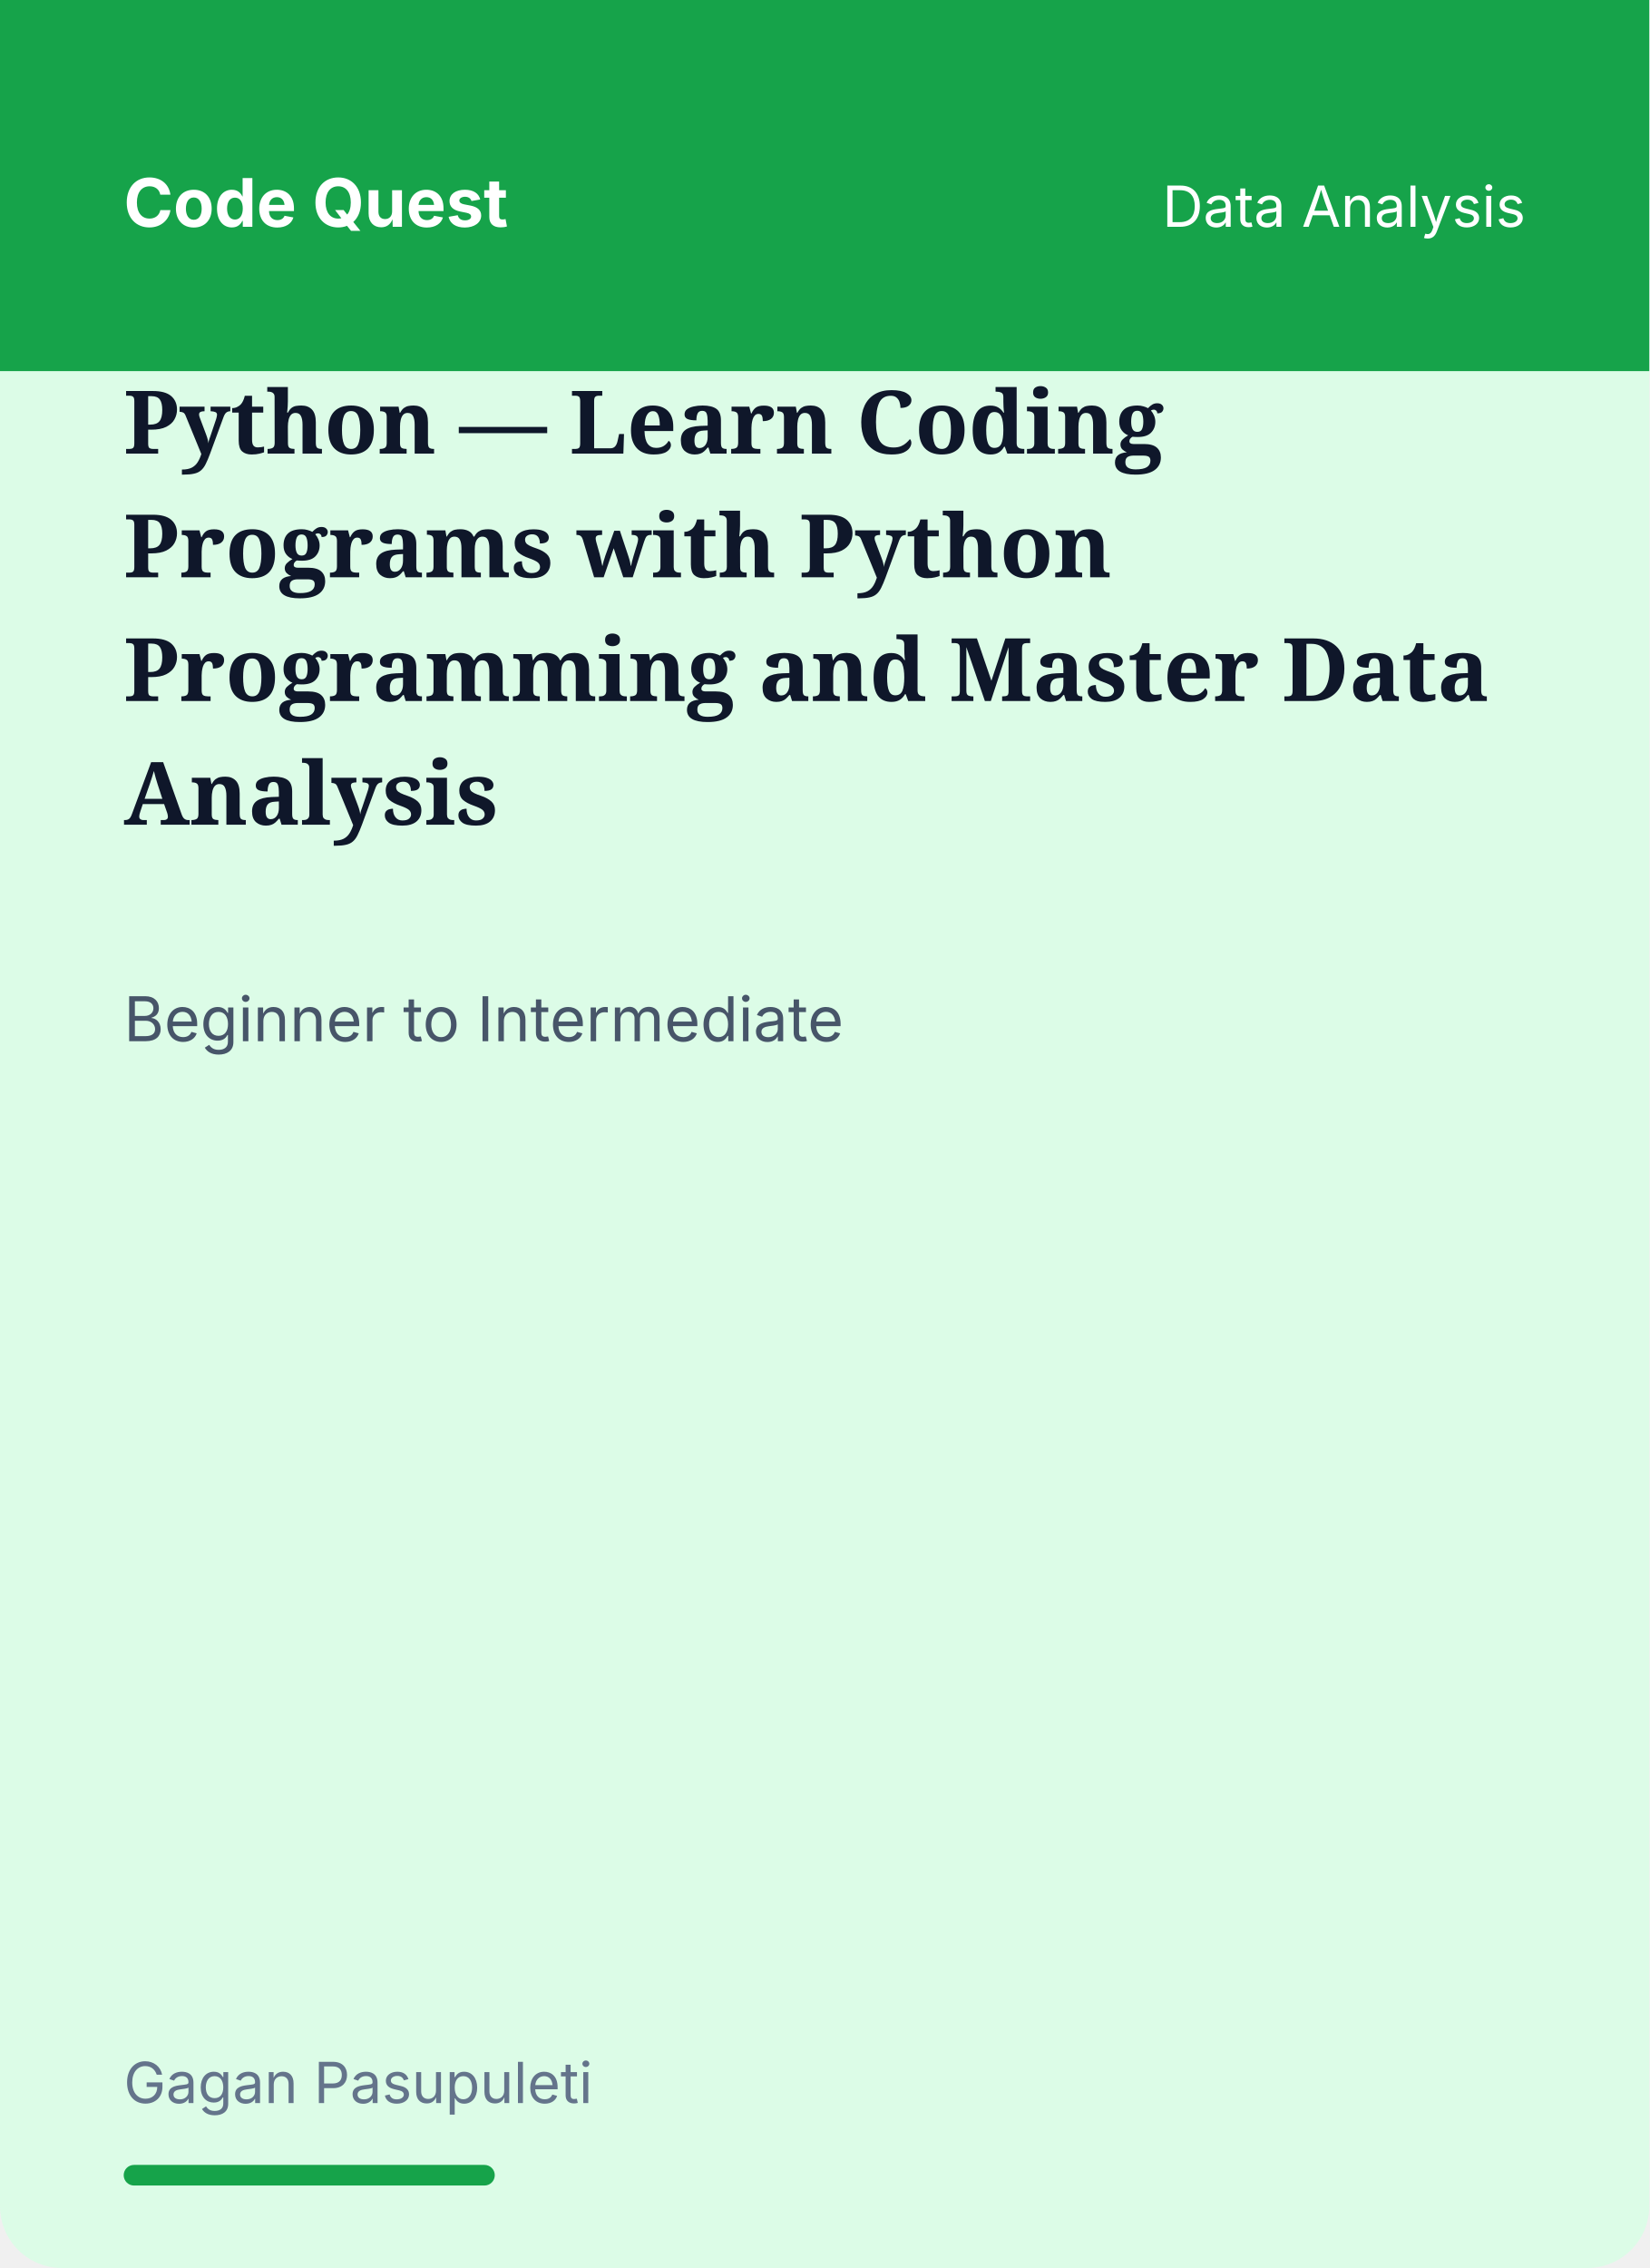
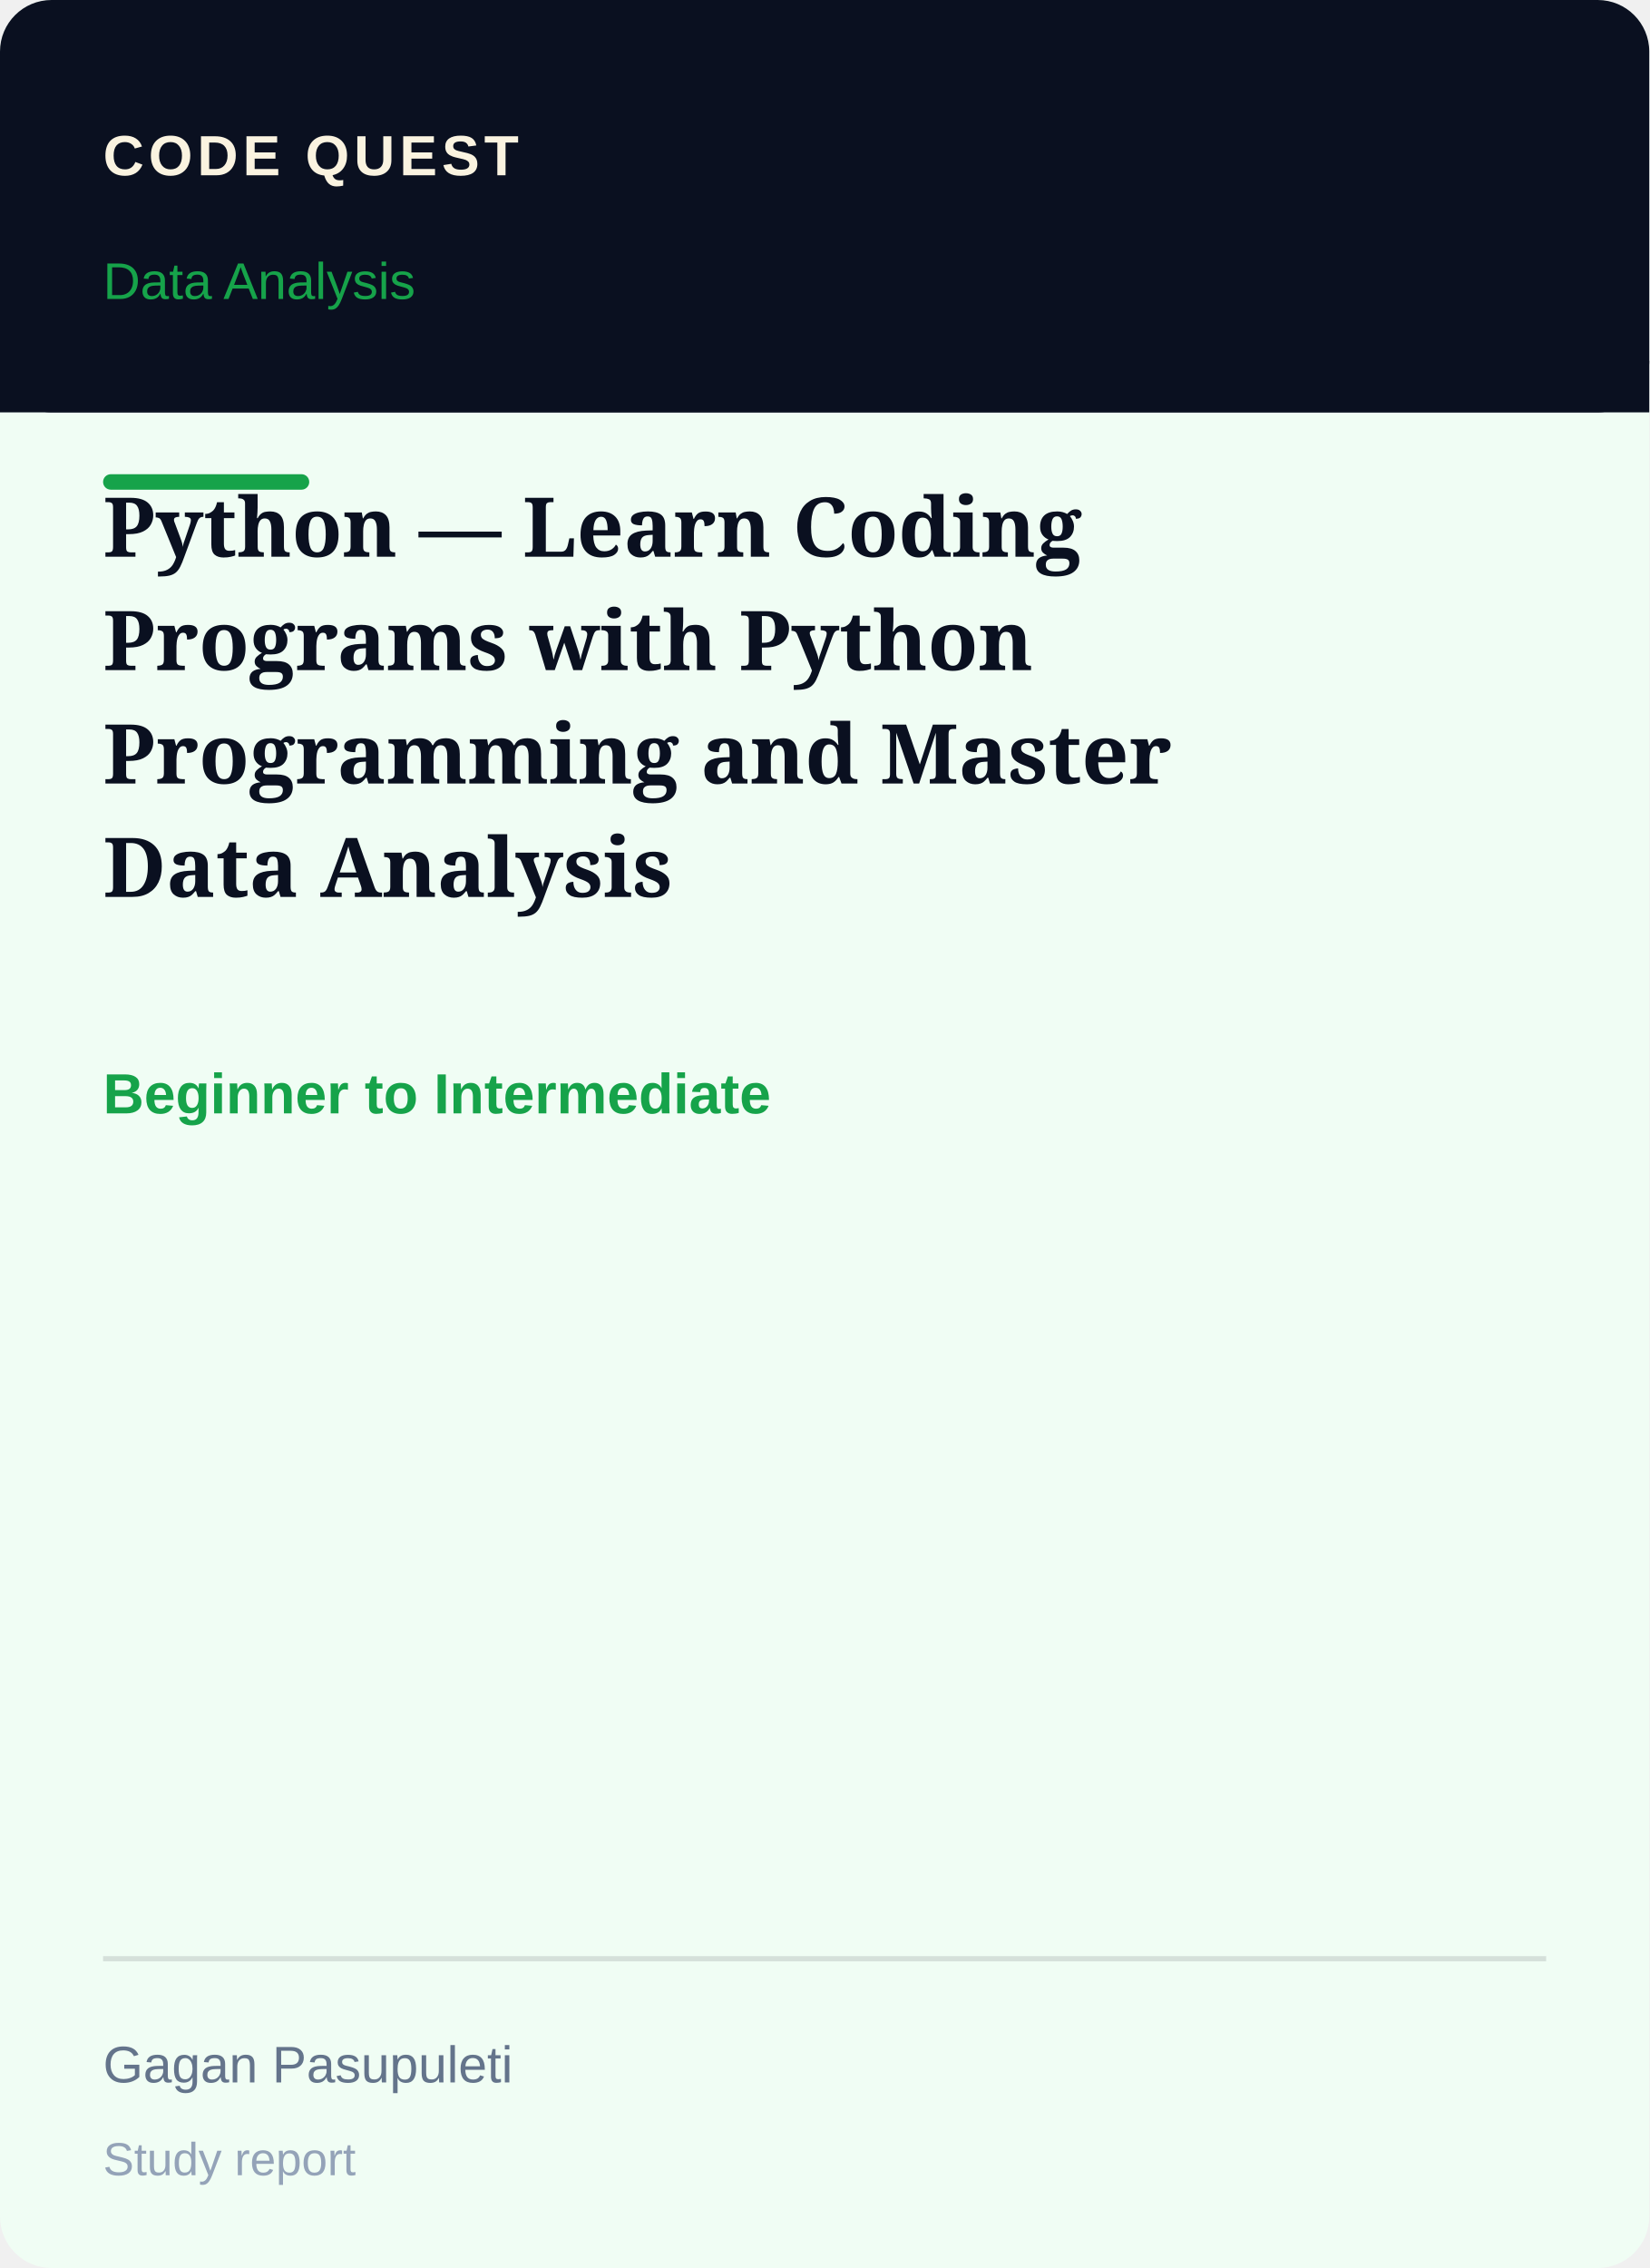
- <svg xmlns="http://www.w3.org/2000/svg" width="320" height="440" viewBox="0 0 320 440" role="img">
-   <rect width="320" height="440" rx="12" fill="#dcfce7" />
-   <rect width="320" height="72" fill="#16a34a" />
-   <text x="24" y="44" font-family="Inter, Arial, sans-serif" font-size="13" font-weight="700" fill="#ffffff">Code Quest</text>
-   <text x="296" y="44" text-anchor="end" font-family="Inter, Arial, sans-serif" font-size="11" fill="#ffffff">Data Analysis</text>
-   <text x="24" y="88" font-family="Georgia, serif" font-size="17" font-weight="700" fill="#0f172a">Python — Learn Coding</text>
-   <text x="24" y="112" font-family="Georgia, serif" font-size="17" font-weight="700" fill="#0f172a">Programs with Python</text>
-   <text x="24" y="136" font-family="Georgia, serif" font-size="17" font-weight="700" fill="#0f172a">Programming and Master Data</text>
-   <text x="24" y="160" font-family="Georgia, serif" font-size="17" font-weight="700" fill="#0f172a">Analysis</text>
-   <text x="24" y="202" font-family="Inter, Arial, sans-serif" font-size="12" fill="#475569">Beginner to Intermediate</text>
-   <text x="24" y="408" font-family="Inter, Arial, sans-serif" font-size="11" fill="#64748b">Gagan Pasupuleti</text>
-   <rect x="24" y="420" width="72" height="4" rx="2" fill="#16a34a" />
+ <svg xmlns="http://www.w3.org/2000/svg" width="320" height="440" viewBox="0 0 320 440" role="img" aria-label="Cover">
+   <rect width="320" height="440" rx="10" fill="#F0FDF4" />
+   <rect width="320" height="80" rx="10" fill="#0A1020" />
+   <rect y="70" width="320" height="10" fill="#0A1020" />
+   <text x="20" y="34" font-family="Arial, sans-serif" font-size="11" font-weight="700" letter-spacing="0.08em" fill="#FAF3E0">CODE QUEST</text>
+   <text x="20" y="58" font-family="Arial, sans-serif" font-size="10" fill="#16A34A">Data Analysis</text>
+   <rect x="20" y="92" width="40" height="3" rx="1.5" fill="#16A34A" />
+   <text x="20" y="108" font-family="Georgia, serif" font-size="16" font-weight="700" fill="#0A1020">Python — Learn Coding</text>
+   <text x="20" y="130" font-family="Georgia, serif" font-size="16" font-weight="700" fill="#0A1020">Programs with Python</text>
+   <text x="20" y="152" font-family="Georgia, serif" font-size="16" font-weight="700" fill="#0A1020">Programming and Master</text>
+   <text x="20" y="174" font-family="Georgia, serif" font-size="16" font-weight="700" fill="#0A1020">Data Analysis</text>
+   <text x="20" y="216" font-family="Arial, sans-serif" font-size="11" font-weight="600" fill="#16A34A">Beginner to Intermediate</text>
+   <line x1="20" y1="380" x2="300" y2="380" stroke="#0A1020" stroke-opacity="0.12" stroke-width="1" />
+   <text x="20" y="404" font-family="Arial, sans-serif" font-size="10" fill="#64748B">Gagan Pasupuleti</text>
+   <text x="20" y="422" font-family="Arial, sans-serif" font-size="9" fill="#94A3B8">Study report</text>
</svg>
